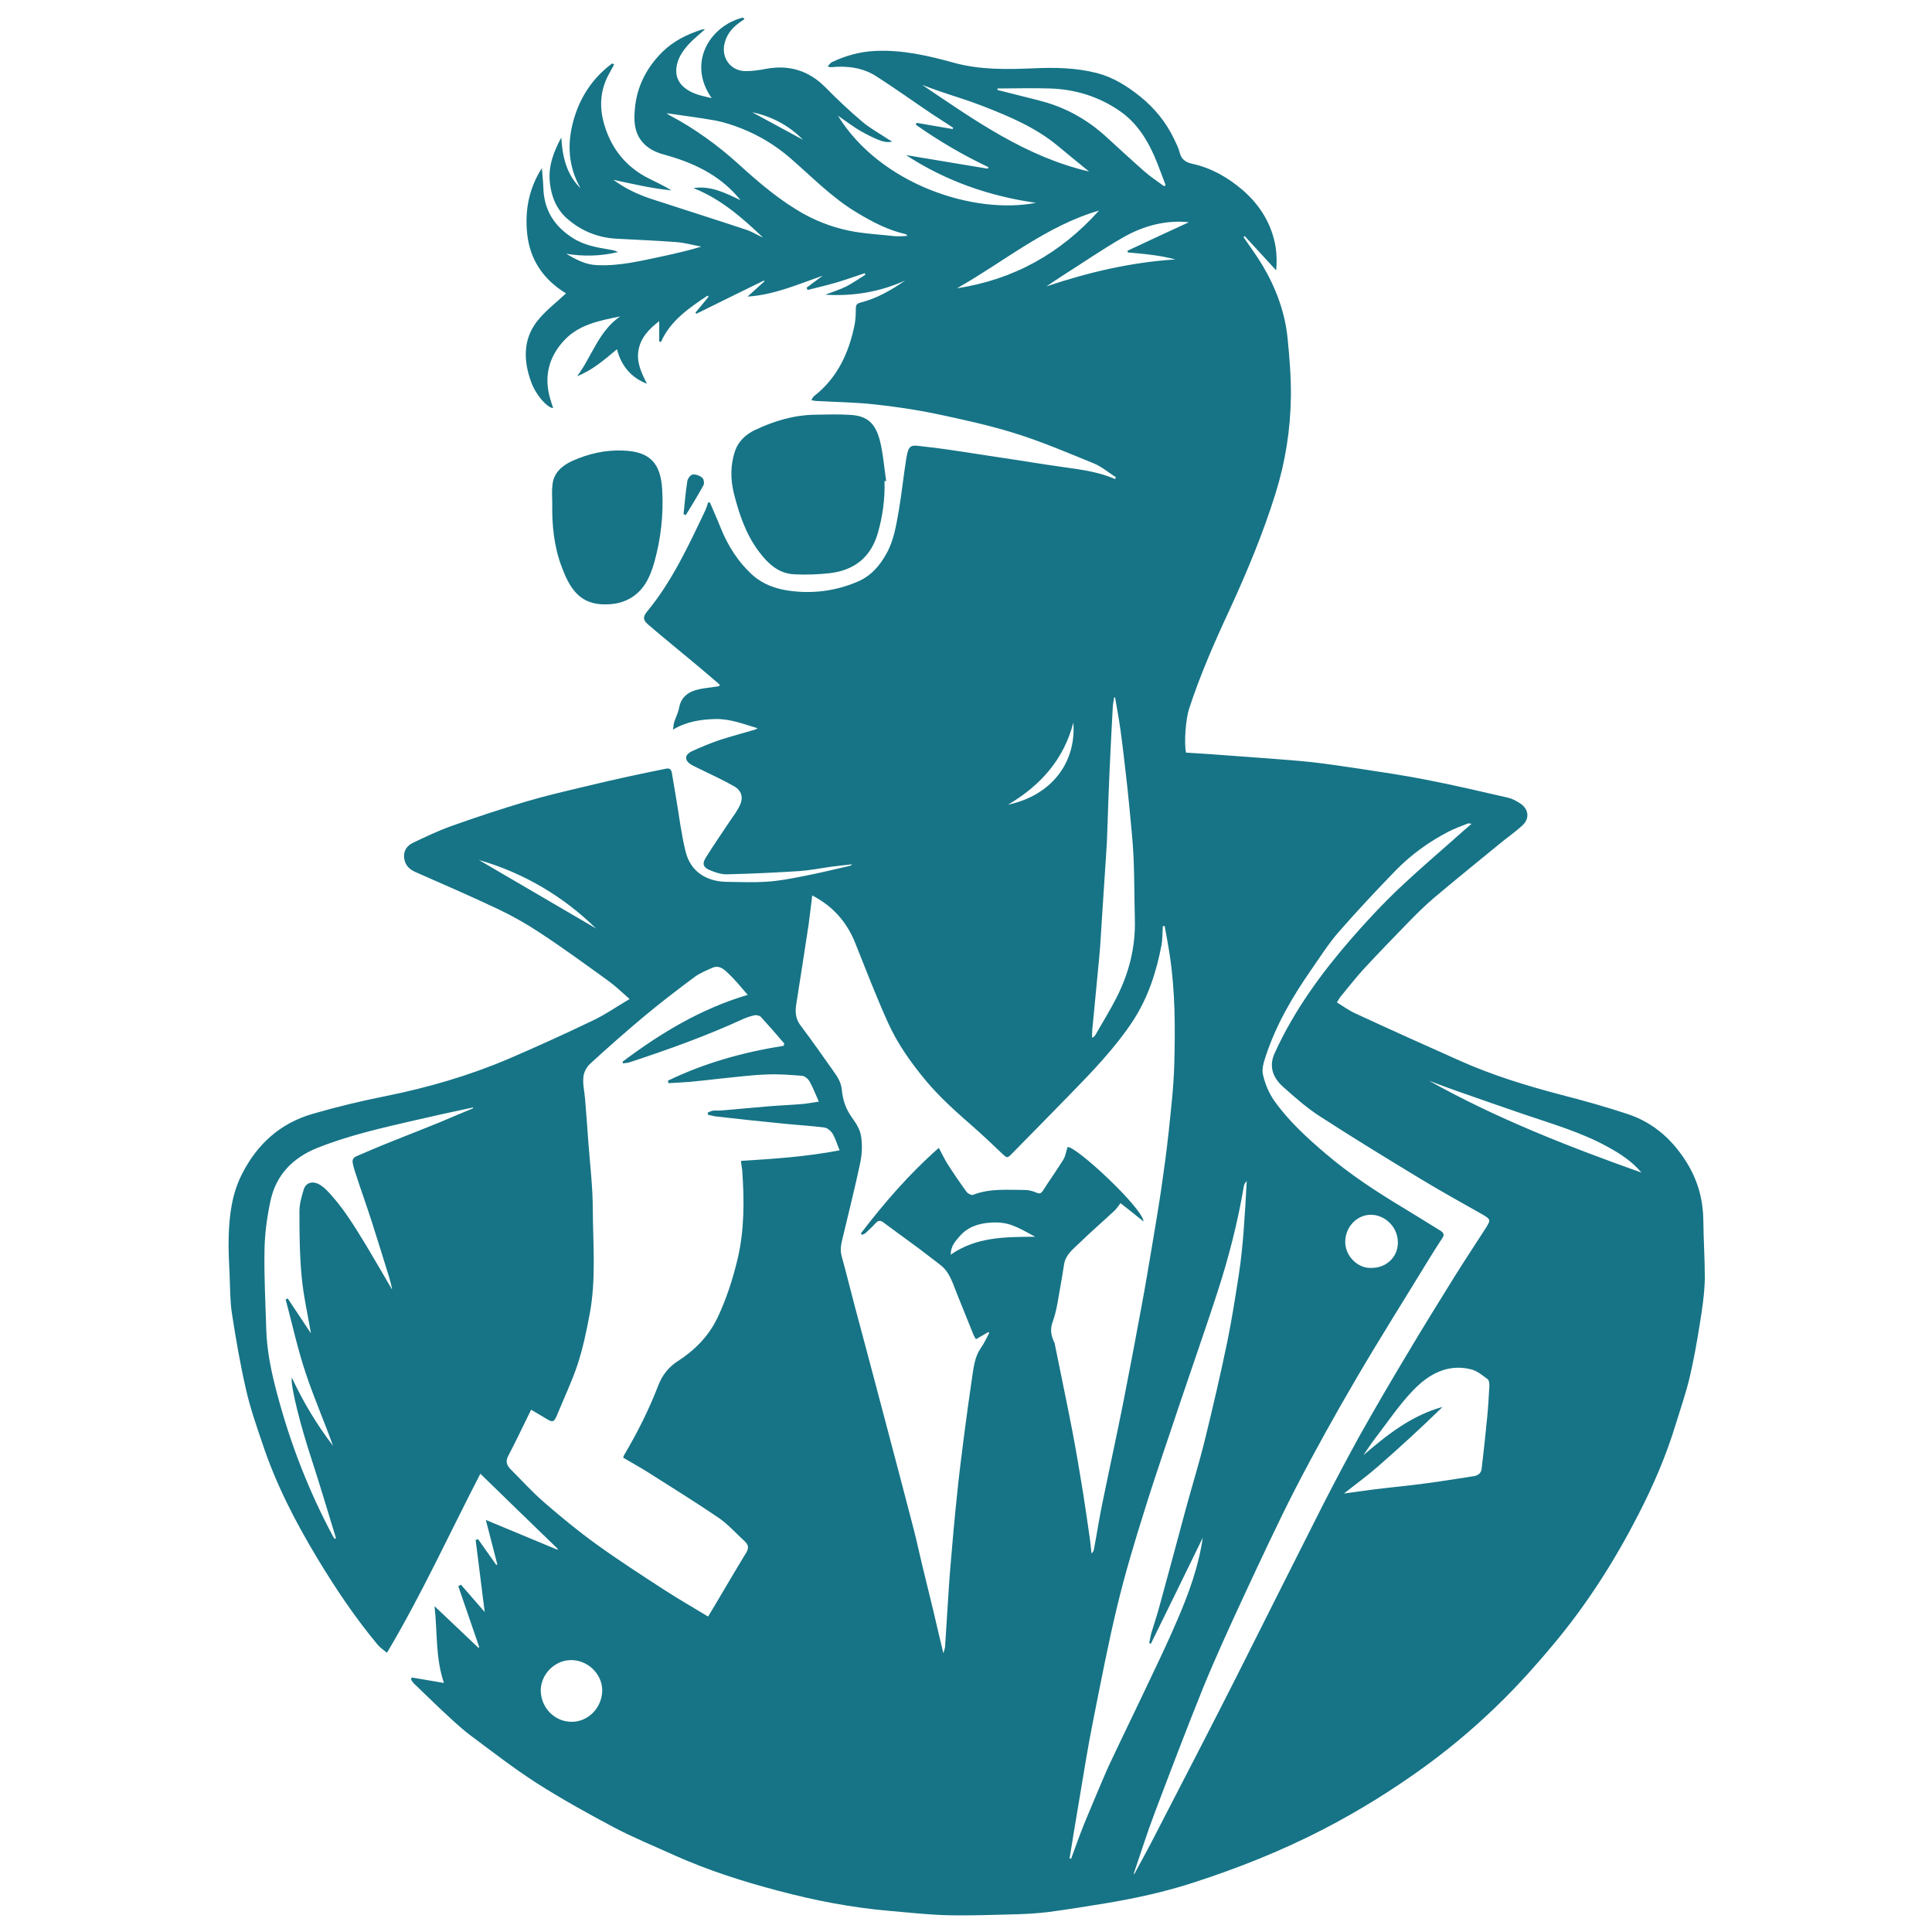
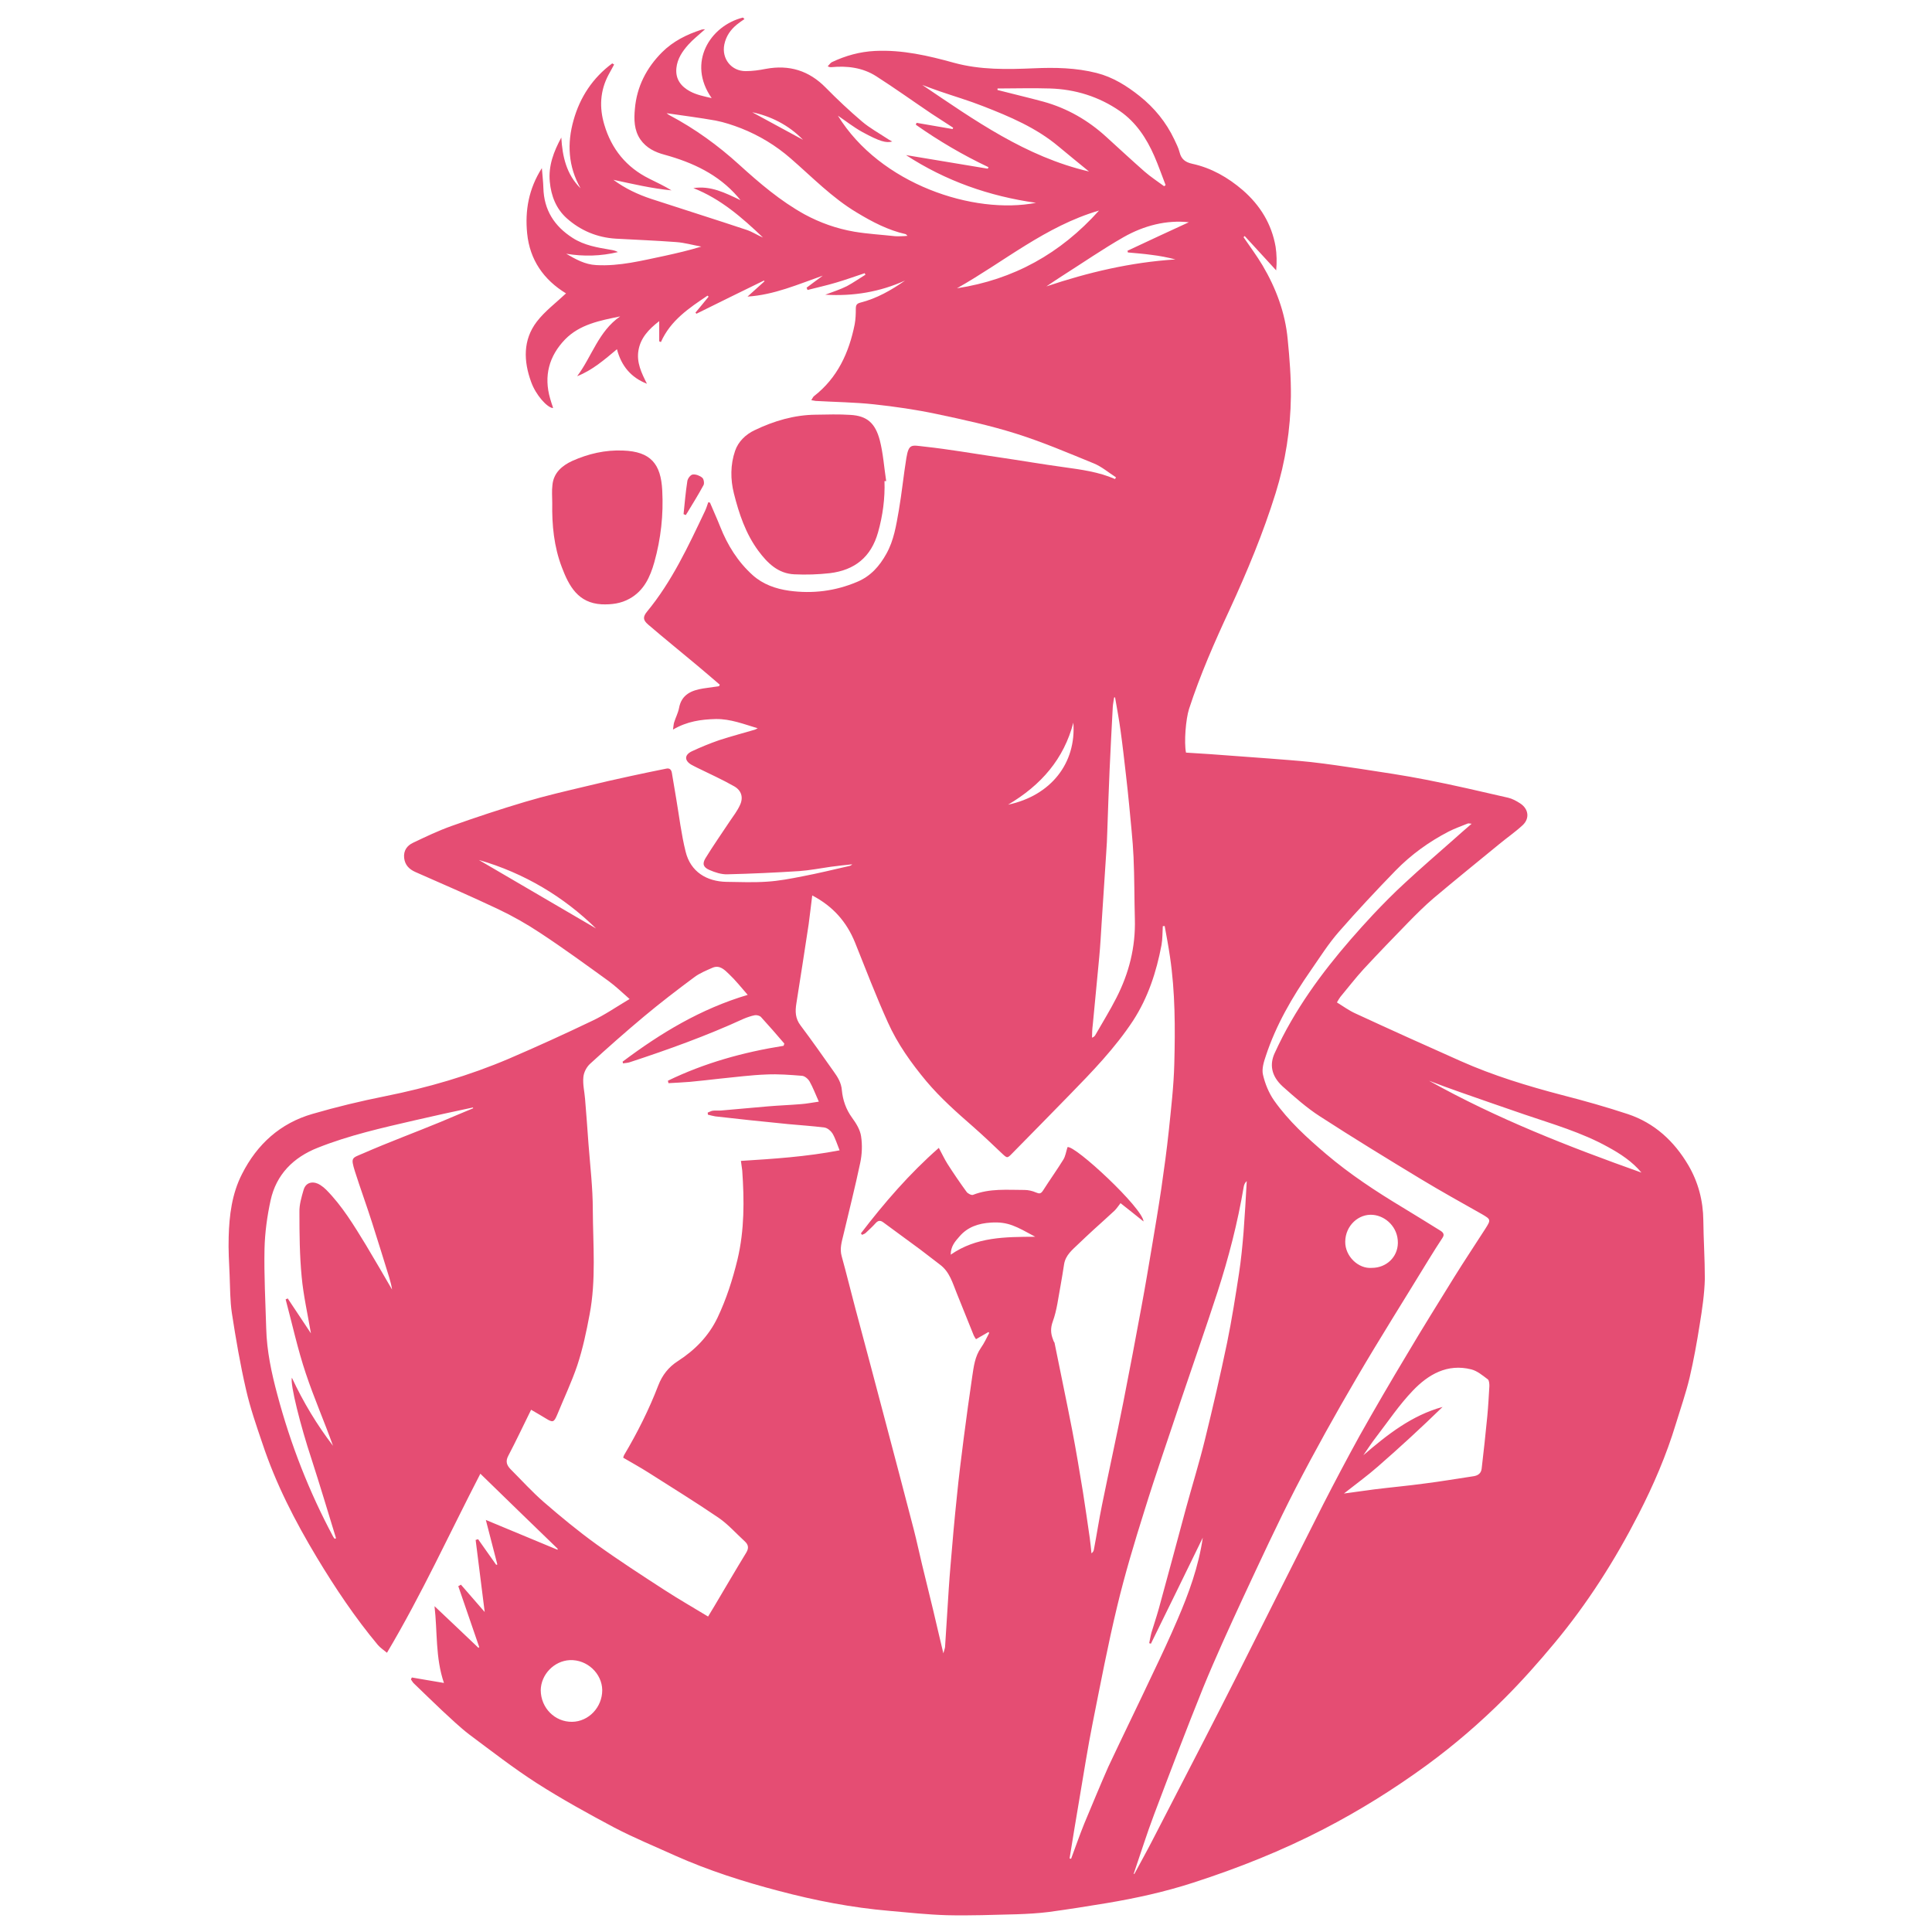
<svg xmlns="http://www.w3.org/2000/svg" version="1.0" id="Layer_1" x="0px" y="0px" viewBox="0 0 1024 1024" style="enable-background:new 0 0 1024 1024;" xml:space="preserve">
  <style type="text/css">
	.st0{fill:none;}
- 	.st1{fill:#167486;}
+ 	.st1{fill:#E54D73;}
</style>
  <path class="st0" d="M-257.4,455.2c-83.5,0-166.9,0-250.4,0c-20.7,0-41.4-0.2-62.1,0.1c-18.4,0.2-30.7,12.4-31.5,30.8  c-0.3,6.6,0.5,13.2-0.2,19.7c-0.9,8.1,1.7,10.4,10,10.3c59.8-0.4,119.6-0.2,179.4-0.2c55.5,0,111.1,0.1,166.6-0.1  c7.8,0,18.4,3.5,22.5-1.5c3.9-4.8,1.4-15,1.5-22.8C-221.5,466.7-232.9,455.2-257.4,455.2z" />
  <path class="st0" d="M582.5,111.6c-28.3,8.3-50.4,27.2-75.3,41.2C537.2,148.2,562.1,134.4,582.5,111.6z" />
  <path class="st0" d="M610.4,135c-4.2-0.5-8.4-0.8-12.6-1.3c-0.1-0.3-0.1-0.6-0.2-0.9c11.1-5.1,22.2-10.3,32.5-15.1  c-11.7-1.3-23.7,1.7-34.6,7.9c-11.1,6.3-21.6,13.5-32.3,20.4c-2.9,1.9-5.7,3.8-8.6,5.7c22.3-7.5,44.9-12.8,68.4-14.4  C618.8,136.3,614.6,135.6,610.4,135z" />
  <path class="st0" d="M568.9,383c-5.1,19.2-17,33.1-34.6,43.5C557,421.7,570.6,404.5,568.9,383z" />
  <path class="st0" d="M561,77.6c-11.8-9.9-25.7-15.8-39.9-21.3c-7.7-3-15.6-5.3-23.3-8c-3-1-6-2.2-9-3.3c27.7,18.7,54.9,38.1,88.4,46  C571.8,86.5,566.4,82,561,77.6z" />
  <path class="st0" d="M580.4,548.5c3.7-6.5,7.7-12.9,11.1-19.6c6.6-13.1,10.1-26.9,9.8-41.7c-0.3-11-0.2-22-0.7-32.9  c-0.4-9.1-1.5-18.3-2.3-27.4c-0.5-5.3-1.1-10.6-1.7-16c-0.9-8-1.8-15.9-2.9-23.8c-0.8-5.8-1.9-11.6-2.9-17.5c-0.2,0-0.3,0.1-0.5,0.1  c-0.2,1.6-0.6,3.2-0.7,4.9c-0.6,11.2-1.2,22.5-1.7,33.7c-0.5,10.6-0.8,21.3-1.2,31.9c-0.2,4-0.4,8-0.6,12.1  c-0.8,12.2-1.6,24.5-2.4,36.7c-0.4,6.2-0.7,12.3-1.3,18.5c-1.1,11.9-2.3,23.7-3.4,35.6c-0.2,2.3-0.4,4.6-0.5,6.9  C579.6,549.6,580.1,549.1,580.4,548.5z" />
  <path class="st0" d="M315.9,492.1c-16.9-16.6-37.8-29.3-62.1-36.3C274.9,468.1,296,480.5,315.9,492.1z" />
  <path class="st0" d="M553,53.9c12.6,3.5,23.7,9.8,33.3,18.7c6.7,6.1,13.3,12.4,20.2,18.3c3.3,2.9,6.9,5.2,10.4,7.8  c0.3-0.2,0.5-0.4,0.8-0.6c-2-5.1-3.7-10.4-6-15.4c-4.1-9.4-9.8-17.9-18.2-23.8c-11-7.7-23.6-11.5-37.1-12  c-9.3-0.3-18.6-0.1-27.9-0.1c0,0.3,0,0.6,0,0.8C536.8,49.7,545,51.6,553,53.9z" />
  <path class="st0" d="M480,124.1c-9.4-2.1-17.7-6.5-25.8-11.4c-13.1-7.9-23.7-18.8-35.1-28.7c-7.9-6.8-16.6-12.1-26.3-16  c-4.4-1.7-8.9-3.2-13.5-4.1c-8.4-1.6-17-2.6-26-3.9c0.8,0.5,1.2,0.9,1.6,1.1c13.4,7.2,25.7,16.1,36.9,26.2  c10.8,9.8,21.8,19.2,34.6,26.3c8.3,4.6,17.1,7.6,26.4,9.2c7.2,1.2,14.5,1.7,21.7,2.4c1,0.1,2.1,0.1,3.1,0c1,0,2.1-0.1,3.4-0.2  C480.5,124.5,480.3,124.2,480,124.1z" />
  <path class="st0" d="M302,880c-8.4,0.4-15.3,7.6-15.4,16c0.1,9.4,7.5,16.8,16.6,16.7c8.8-0.1,16-7.7,16-16.8  C319.1,887.1,311.2,879.5,302,880z" />
  <path class="st0" d="M219.6,593.8c-17.3,4-34.7,7.9-51.3,14.5c-13,5.2-22,14.2-25.1,28c-1.9,8.4-3,17.1-3.2,25.6  c-0.3,14.1,0.5,28.1,0.9,42.2c0.4,12,2.9,23.6,5.9,35.1c7,26.2,16.8,51.3,29.6,75.3c0.2,0.4,0.5,0.8,0.8,1.1  c0.2-0.1,0.5-0.2,0.7-0.3c-4.3-14-8.5-28.1-13-42c-5.7-17.6-11.4-39.7-10.4-43.1c6.1,13.1,13.3,25,21.8,36.1  c-4.6-12.9-10.2-25.4-14.4-38.3c-4.2-12.9-7.2-26.2-10.7-39.3c0.4-0.2,0.7-0.3,1.1-0.5c4,6,8,12,12.3,18.5  c-1.8-10.5-4-20.1-4.9-29.9c-1-11.4-1.1-22.9-1.2-34.4c0-3.9,1.1-7.9,2.2-11.7c1.4-4.9,5.9-4.6,8.9-2.6c1.1,0.7,2.2,1.6,3.1,2.5  c8.5,8.6,14.7,19,21,29.2c4.8,7.8,9.3,15.8,13.9,23.7c-0.3-2.2-0.8-4.3-1.5-6.4c-3-9.7-5.9-19.5-9.1-29.1  c-2.9-9.1-6.2-18.1-9.1-27.2c-2.4-7.4-1.7-6.8,4.4-9.5c13.5-5.9,27.3-11.1,40.9-16.6c5.8-2.4,11.5-4.9,17.2-7.3  c-0.1-0.1-0.2-0.3-0.2-0.4C240.1,589.2,229.8,591.4,219.6,593.8z" />
  <path class="st0" d="M398.7,59.5c8.2,4.5,17.7,9.6,26.9,14.6C418,66.2,408.3,61.5,398.7,59.5z" />
  <path class="st0" d="M779.8,725.9c-12.7-3.2-22.8,2.7-31,11.3c-7.2,7.5-13,16.2-19.3,24.4c-2.4,3.2-4.6,6.5-6.9,9.8  c12.6-11,25.5-21.2,42-25.6c-11.2,10.9-22.6,21.4-34.3,31.6c-5.7,5-11.9,9.4-18,14.3c5.4-0.8,10.8-1.6,16.1-2.2  c8.9-1.1,17.7-2,26.6-3.1c8.7-1.2,17.4-2.7,26.2-3.9c2.4-0.3,3.9-1.5,4.1-3.9c1-9.3,2.1-18.6,3-27.9c0.5-5.3,0.9-10.7,1.1-16  c0.1-1.2,0-2.9-0.7-3.4C785.9,729.2,783,726.7,779.8,725.9z" />
  <path class="st0" d="M727.1,671.9c7.8,0,13.8-5.7,13.8-13.2c0.1-8.3-6.4-14.2-13.2-14.9c-7.5-0.7-14.6,5.6-14.7,14.2  C712.9,665.9,720,672.6,727.1,671.9z" />
  <path class="st0" d="M852.3,607.9c-14-7.6-29.2-12.1-44.2-17.2c-11.4-3.9-22.7-7.8-34-11.8c-5.6-2-11.1-4.1-16.6-6.1  c35.9,20.1,74,35,112.7,48.7C865.2,615.6,858.9,611.5,852.3,607.9z" />
  <path class="st0" d="M624.2,858.6c6-14,11.1-28.2,13.4-43.4c-9.2,18.7-18.4,37.5-27.5,56.2c-0.3-0.1-0.6-0.2-0.9-0.3  c0.4-1.9,0.7-3.8,1.2-5.6c1.2-4.2,2.7-8.4,3.9-12.7c4.8-17.7,9.6-35.5,14.4-53.2c3.3-12.1,7-24.1,10-36.2  c4.2-17.1,8.2-34.3,11.8-51.6c2.5-12.1,4.4-24.4,6.3-36.7c1.1-7.2,1.8-14.5,2.4-21.7c0.7-9,1.1-18.1,1.7-27.2c-1,1-1.4,2-1.6,3  c-3.2,18.9-8,37.5-13.9,55.8c-6.3,19.4-13.1,38.6-19.6,58c-6.5,19.2-13.1,38.4-19.1,57.8c-5.3,16.8-10.4,33.8-14.5,50.9  c-4.9,20.3-8.9,40.9-12.9,61.4c-2.7,13.5-4.8,27-7.1,40.6c-1.8,10.5-3.5,21-5.2,31.5c0.3,0.1,0.5,0.1,0.8,0.2  c2.3-6.2,4.5-12.5,7-18.7c4.1-10,8.3-20,12.8-29.8c7.7-16.7,15.8-33.1,23.7-49.7C615.7,877.6,620.1,868.1,624.2,858.6z" />
  <path class="st0" d="M745.7,718.1c8.2-13.7,16.6-27.3,25-40.9c5.4-8.7,11.1-17.2,16.6-25.8c3-4.7,2.9-5-1.9-7.7  c-10.7-6.2-21.6-12.1-32.2-18.5c-18-10.9-35.9-21.8-53.6-33.3c-7-4.6-13.5-10.2-19.7-15.8c-6.5-5.9-6.8-12.2-4.4-17.5  c2.6-5.8,5.6-11.5,8.8-17.1c12.1-20.8,27.4-39.1,43.6-56.7c5.3-5.8,10.9-11.3,16.7-16.6c8.4-7.8,17.1-15.3,25.7-22.9  c3.1-2.7,6.2-5.4,9.7-8.5c-1.2-0.1-1.7-0.3-2.1-0.1c-3.4,1.4-7,2.6-10.2,4.3c-10.4,5.4-19.9,12.2-28,20.6  c-10.3,10.6-20.4,21.4-30.1,32.5c-5.5,6.3-10.1,13.5-14.9,20.5c-9.8,14.1-18.4,28.9-23.8,45.3c-1,3.2-2.2,6.9-1.5,9.9  c1.1,4.8,3.1,9.7,5.9,13.7c7.6,10.9,17.5,19.8,27.6,28.4c12.6,10.7,26.3,19.6,40.4,28.2c6.7,4.1,13.3,8.2,20,12.3  c1.5,0.9,2.4,1.9,1.3,3.8c-2.4,3.8-4.9,7.6-7.3,11.5c-12.8,20.9-25.9,41.7-38.3,62.9c-11.2,19.1-22,38.5-32.2,58.2  c-9.9,19.1-18.9,38.6-27.9,58.1c-7.3,15.8-14.6,31.6-21.2,47.8c-9.1,22.2-17.5,44.7-26,67.2c-3.9,10.4-7.2,21-10.8,31.4  c0.1,0.1,0.2,0.1,0.3,0.2c3.1-5.8,6.3-11.5,9.3-17.3c9.1-17.6,18.2-35.3,27.3-52.9c5.9-11.5,11.8-23,17.6-34.5  c15.3-30.4,30.5-60.9,45.9-91.2c6.2-12.2,12.5-24.2,19.2-36.1C728.7,746.8,737.2,732.4,745.7,718.1z" />
  <path class="st0" d="M573.8,790.9c1.3,8.1,2.4,16.2,3.6,24.3c0.4,2.7,0.6,5.4,0.9,8.1c0.7-0.7,1.1-1.4,1.3-2.1  c1.4-7.9,2.7-15.8,4.3-23.6c3.7-18.2,7.7-36.3,11.3-54.5c3.4-16.8,6.5-33.7,9.6-50.5c2-10.7,3.8-21.4,5.6-32.2  c1.7-10.1,3.4-20.2,4.9-30.3c1.5-10.3,2.9-20.6,4-30.9c1.2-11.8,2.6-23.5,2.9-35.3c0.5-19,0.5-38-2.3-56.9  c-0.8-5.4-1.9-10.8-2.8-16.2c-0.3,0-0.7,0.1-1,0.1c-0.2,3.4-0.1,6.8-0.7,10.1c-2.7,14.1-7.1,27.7-15,39.9  c-9.5,14.6-21.7,27.1-33.8,39.5c-10,10.3-20,20.4-30.1,30.7c-2.9,3-2.8,2.9-5.9,0c-4.9-4.7-9.9-9.3-15-13.9  c-8.6-7.7-17.3-15.2-24.8-24.1c-8.1-9.6-15.3-19.8-20.4-31.2c-6.3-13.9-11.7-28.2-17.4-42.3c-4.4-11.1-11.7-19.3-22.7-25  c-0.6,5.3-1.1,10.3-1.9,15.3c-2.1,14-4.2,28-6.5,41.9c-0.7,4.2-0.6,8,2.2,11.7c6.1,8,11.9,16.3,17.7,24.6c2.1,2.9,3.9,5.9,4.2,9.7  c0.4,5.3,2.2,10.2,5.4,14.6c2.1,3,4.2,6.4,4.8,9.9c0.7,4.6,0.4,9.6-0.5,14.2c-2.6,12.8-5.8,25.4-8.9,38.1c-0.9,3.7-2,7.3-0.9,11.2  c2.5,9,4.8,18.1,7.1,27.1c5.3,20.1,10.7,40.1,16,60.2c5.1,19.2,10.1,38.3,15.1,57.5c1.6,6.2,2.9,12.4,4.4,18.6  c1.9,8.1,4,16.1,5.9,24.2c1.8,7.4,3.5,14.8,5.4,22.9c0.4-1.6,0.8-2.5,0.9-3.4c0.4-6.3,0.8-12.5,1.2-18.8c0.6-8.1,1-16.3,1.7-24.4  c1.1-12.3,2.2-24.6,3.4-36.9c1.1-10.2,2.3-20.4,3.6-30.6c1.4-10.9,3-21.8,4.5-32.6c0.8-5.3,1.3-10.6,4.6-15.2  c1.7-2.5,2.9-5.3,4.4-7.9c-0.1-0.2-0.3-0.3-0.4-0.5c-2.2,1.2-4.3,2.5-6.6,3.8c-0.4-0.6-0.9-1.2-1.2-2c-3-7.3-5.9-14.7-8.9-22.1  c-2.3-5.6-3.8-11.6-9.1-15.5c-3.5-2.6-6.8-5.3-10.3-7.9c-6.5-4.8-13.1-9.6-19.6-14.4c-1.6-1.2-2.8-1.1-4.2,0.5  c-1.6,1.9-3.5,3.6-5.3,5.2c-0.5,0.4-1.2,0.6-1.8,0.9c-0.2-0.3-0.4-0.5-0.6-0.8c12.5-16.2,25.8-31.7,41.3-45.3c1.7,3.3,3,6,4.6,8.5  c3.2,5,6.6,10,10.1,14.8c0.7,0.9,2.6,2,3.4,1.6c8.9-3.5,18.1-2.7,27.3-2.6c2,0,4.1,0.5,6,1.3c1.9,0.9,2.8,0.8,3.9-1.1  c3.5-5.5,7.3-10.8,10.7-16.3c1.1-1.8,1.4-4,2.2-6.6c4-1.1,39.9,32.4,40.3,39.4c-4.3-3.4-8.3-6.6-12.2-9.7c-1.3,1.7-2.1,3-3.1,3.9  c-3.7,3.4-7.5,6.8-11.2,10.2c-2.7,2.5-5.5,5-8.1,7.6c-3.2,3.1-6.8,5.8-7.5,10.6c-0.6,3.9-1.2,7.7-1.9,11.5  c-1.2,6.3-1.9,12.9-4.1,18.9c-1.3,3.6-1,6.3,0.1,9.5c0.2,0.6,0.4,1.2,0.6,1.8c3.2,15.5,6.4,30.9,9.4,46.5  C570.2,769,572,780,573.8,790.9z" />
  <path class="st0" d="M525.2,648c-6.5,0.4-12.4,2.2-16.7,7.4c-2.2,2.6-4.6,5.2-4.6,9.6c13.7-9.5,28.9-9.4,44.8-9.5  C538.7,650.1,534.4,647.4,525.2,648z" />
  <path class="st0" d="M436.3,597.3c-6.3-0.9-12.7-1.2-19.1-1.8c-6.9-0.7-13.7-1.4-20.6-2.1c-6-0.6-12.1-1.3-18.1-2  c-1.3-0.2-2.6-0.6-3.9-0.9c0-0.4-0.1-0.7-0.1-1.1c0.9-0.4,1.8-0.9,2.7-1c1.4-0.2,2.9,0,4.3-0.1c8.3-0.7,16.6-1.5,24.9-2.2  c5.9-0.5,11.7-0.7,17.6-1.2c3-0.2,5.9-0.8,9.4-1.3c-1.8-4-3.1-7.5-4.9-10.7c-0.8-1.4-2.6-2.9-4-3c-6.3-0.5-12.6-1-18.9-0.7  c-8.2,0.4-16.4,1.4-24.6,2.2c-5.3,0.5-10.6,1.2-15.9,1.7c-3.8,0.3-7.6,0.5-11.4,0.7c-0.1-0.4-0.2-0.9-0.3-1.3  c19.4-9.4,40-15.1,61.3-18.5c0.1-0.4,0.2-0.8,0.4-1.2c-4.1-4.7-8.2-9.5-12.4-14.1c-0.7-0.7-2.3-1.1-3.3-0.9c-2,0.3-4,1-5.9,1.9  c-19.6,8.9-39.9,16.2-60.3,23c-1.1,0.4-2.4,0.4-3.6,0.6c-0.1-0.3-0.1-0.6-0.2-0.9c20.1-15.2,41.4-28,66.3-35.4  c-3.6-4-6.5-7.7-9.9-11c-2.3-2.2-4.9-5-8.7-3.4c-3.4,1.4-6.9,2.9-9.8,5.1c-9,6.7-17.9,13.6-26.5,20.7c-9.7,8.1-19.3,16.5-28.6,25.1  c-1.9,1.7-3.4,4.6-3.6,7.1c-0.3,3.8,0.6,7.7,0.9,11.6c0.6,7.9,1.2,15.8,1.8,23.7c0.8,11.7,2.3,23.4,2.3,35.1  c0,18.5,1.7,37.1-1.7,55.4c-1.7,9.1-3.7,18.2-6.5,26.9c-2.9,9-7.1,17.6-10.7,26.3c-1.6,4-2.3,4.2-6,1.9c-2.5-1.5-5-3-7.8-4.6  c-4.2,8.5-7.9,16.6-12.1,24.4c-1.6,3-0.9,5.1,1.2,7.1c5.8,5.9,11.4,12,17.6,17.4c9,7.8,18.3,15.4,27.9,22.4  c11.8,8.5,24,16.4,36.2,24.3c7.4,4.8,15.1,9.2,23,14c1.1-1.9,2.2-3.6,3.2-5.3c5.7-9.6,11.3-19.2,17.1-28.7c1.4-2.3,1-4.1-0.8-5.8  c-4.6-4.3-8.9-9.1-14-12.6c-12.1-8.3-24.6-16.1-37.1-23.9c-4.4-2.8-8.9-5.3-13.4-7.9c0.3-0.8,0.4-1.1,0.5-1.4  c7-11.8,13.2-24,18.1-36.9c2.1-5.5,5.4-9.7,10.4-12.9c9-5.8,16.3-13.2,21-23c4.7-9.9,8-20.2,10.6-30.9c3.7-15.6,3.6-31.3,2.5-47.1  c-0.1-1.6-0.4-3.2-0.7-5.1c17.5-1.1,34.7-2.1,51.7-5.9c-1.3-3.3-2.3-6.3-3.8-9C439.7,598.9,437.9,597.5,436.3,597.3z" />
  <path class="st1" d="M902.8,646.9c-0.1-10.5-2.7-20.4-8-29.4c-7.5-12.7-17.9-22.3-32-27c-11.5-3.8-23.2-7.1-34.9-10.1  c-18.3-4.8-36.4-10.3-53.7-18c-18.7-8.3-37.3-16.7-55.9-25.3c-3.3-1.5-6.3-3.7-9.7-5.8c0.7-1.2,1.2-2.1,1.8-2.9  c4.1-4.9,8-10,12.3-14.7c7.7-8.3,15.6-16.5,23.5-24.6c4.4-4.5,8.9-9,13.7-13.1c11.4-9.6,23-19,34.6-28.5c4.1-3.4,8.6-6.5,12.5-10.1  c3.9-3.6,3.2-8.7-1.3-11.6c-2-1.3-4.2-2.5-6.4-3c-14.4-3.3-28.8-6.7-43.3-9.5c-11.6-2.3-23.3-4-35-5.8c-8.7-1.3-17.4-2.6-26.2-3.6  c-7.5-0.8-15-1.3-22.4-1.9c-10.4-0.8-20.8-1.5-31.2-2.3c-4.2-0.3-8.4-0.5-12.6-0.8c-1.1-5.6-0.1-17.7,1.6-23.1  c5.9-18.1,13.5-35.4,21.5-52.6c9.3-20.2,17.8-40.6,24.4-61.8c5.2-16.7,7.9-33.9,8.1-51.3c0.1-10.1-0.7-20.2-1.7-30.3  c-1.3-14-6.2-27.1-13.3-39.1c-3.1-5.2-6.7-10-10.1-15c0.2-0.2,0.4-0.4,0.6-0.6c5.6,6.1,11.1,12.1,16.7,18.2  c0.4-4.4,0.3-8.5-0.3-12.5c-2.1-12.1-8.2-22-17.4-30c-7.9-6.8-16.7-11.8-26.8-14c-3.6-0.8-5.8-2.4-6.7-6.1c-0.6-2.4-1.8-4.6-2.8-6.8  c-4.3-9.1-10.6-16.8-18.4-23c-6.8-5.4-14.1-10-22.7-12.2c-11-2.8-22.1-3-33.4-2.5c-14.1,0.6-28.3,0.9-42.2-2.9  c-13.7-3.8-27.5-7-41.9-6.3c-8.1,0.4-15.6,2.5-22.8,5.9c-0.9,0.4-1.5,1.5-2.3,2.2c1,0.6,1.5,0.5,1.9,0.5c8.4-0.8,16.6,0.2,23.8,4.8  c10,6.4,19.6,13.3,29.4,19.9c3.8,2.5,7.6,4.9,11.4,7.4c-0.1,0.2-0.2,0.5-0.3,0.7c-6.4-1.1-12.7-2.2-19.1-3.3c-0.1,0.3-0.2,0.6-0.4,1  c12.2,8.6,25,16.1,38.5,22.5c-0.1,0.3-0.2,0.6-0.4,0.8c-14.4-2.4-28.9-4.8-43.3-7.2c21,13.7,44.1,21.8,68.9,25.3  c-33,6.4-82.6-9.8-105-46.2c4,2.7,8.3,6.1,13,8.7c9.2,5,12.6,5.9,15.8,5c-1.2-0.7-2.1-1.1-2.9-1.7c-4.4-2.9-9.1-5.5-13-8.8  c-6.7-5.7-13.1-11.7-19.3-18c-8.9-9.1-19.4-12.3-31.8-10c-3.5,0.7-7.1,1.2-10.7,1.2c-7.6,0-12.8-6.6-11.3-14.1  c0.9-4.4,3.3-7.9,6.8-10.7c1.2-1,2.6-1.9,3.9-2.8c-0.3-0.3-0.6-0.5-0.8-0.8c-17.4,4.3-29.8,23.9-16.6,42.7c-3.9-0.9-8-1.7-11.5-3.6  c-4.6-2.5-7.8-6.3-7.2-12.3c0.5-5,3.2-8.9,6.3-12.4c2.5-2.8,5.6-5.2,8.9-8.2c-1.2,0.1-1.7,0.1-2.1,0.3c-7.7,2.5-14.9,6.1-20.7,11.9  c-8.3,8.3-13.4,18.3-14.4,30c-0.5,5.5-0.5,11.2,2.9,16.2c3.2,4.6,7.9,6.8,12.8,8.1c14.9,4.1,28.5,10.4,38.8,22.3  c0.4,0.5,0.8,1,1.5,1.8c-8.2-3.9-15.8-7.8-25-6.4c14.5,5.7,25.9,15.7,36.9,26.2c-2.9-1.2-5.6-3-8.5-4c-16.8-5.6-33.7-10.9-50.5-16.4  c-7.3-2.4-14.1-5.6-20.3-10.2c10.2,2.2,20.4,4.6,30.8,5.6c-3.9-2.4-7.8-4.2-11.8-6.2c-12.1-6-20-15.7-23.8-28.6  c-2.7-9-2.3-17.9,2.2-26.4c1-1.8,2-3.7,3-5.5c-0.3-0.2-0.7-0.4-1-0.6c-10.3,7.6-17.1,17.9-20.5,30.1c-3.5,12.3-2.9,24.5,3.7,36.1  c-7.5-7.4-9.6-16.8-10.2-26.9c-4,7.4-6.9,14.9-6.1,23.4c0.7,7.6,3.4,14.4,9,19.4c7.3,6.5,16.1,10.2,26,10.8  c10.6,0.6,21.3,1,31.9,1.8c4.5,0.3,8.9,1.6,13.4,2.4c-6.5,2-13,3.5-19.4,4.9c-12,2.5-23.9,5.6-36.3,4.9c-6-0.3-10.9-3.1-15.9-6  c9.2,1.5,18.3,1.3,27.4-0.9c-1.2-0.7-2.5-1-3.8-1.2c-7-1.2-14-2.3-20.2-6.3c-9.7-6.2-15.2-14.8-15.5-26.5c-0.1-3.3-0.5-6.6-0.8-10.5  c-7,11-9,22.5-7.8,34.6c1.4,14.1,8.8,24.6,20.6,31.8c-5.3,5-11.2,9.4-15.5,15c-7.4,9.7-7,20.9-3,31.9c2.5,7,8.4,13.5,11.5,13.9  c0-0.1,0.1-0.2,0.1-0.3c-0.5-1.6-1.1-3.1-1.5-4.7c-3.5-12-0.6-22.6,7.9-31.4c7.8-8,18.5-10,29.2-12.2c-11.5,7.9-15,21.3-22.8,31.7  c8.1-3.2,14.4-8.7,21.1-14.3c2.3,8.8,7.4,15,15.9,18.3c-2.9-5.7-5.6-11.3-4.5-17.7c1.1-6.5,5.3-11.1,11-15.5c0,4,0,7.3,0,10.7  c0.3,0.1,0.6,0.3,0.9,0.4c5.1-11.5,14.9-18,24.7-24.6c0.2,0.2,0.4,0.4,0.6,0.5c-2.3,2.8-4.6,5.7-7,8.5c0.2,0.2,0.4,0.4,0.5,0.6  c11.9-5.9,23.9-11.8,35.8-17.6c0.1,0.1,0.2,0.3,0.3,0.4c-3,2.7-6,5.4-9,8.1c14.1-0.9,26.8-6.5,39.9-11.1c-2.9,2.1-5.8,4.3-8.6,6.4  c0.2,0.4,0.4,0.8,0.5,1.2c5-1.3,10.1-2.4,15.1-3.9c5.1-1.5,10.1-3.3,15.2-5c0.1,0.3,0.3,0.5,0.4,0.8c-3.3,2-6.5,4.3-9.9,6.1  c-3.4,1.7-7.1,2.9-11.4,4.5c15.1,0.9,29-1.5,42.3-7.5c-7.3,5.1-15,9.5-23.7,11.7c-1.9,0.5-2.4,1.3-2.4,3.2c0,2.8-0.1,5.6-0.6,8.3  c-3,15-9.1,28.4-21.6,38.1c-0.5,0.4-0.8,1.2-1.4,2.1c1.1,0.2,1.7,0.3,2.3,0.4c10.3,0.6,20.7,0.7,30.9,1.8  c11.1,1.2,22.2,2.8,33.1,5.1c14.2,3,28.4,6.1,42.1,10.4c14,4.4,27.6,10.2,41.3,15.8c4.2,1.7,7.9,4.9,11.8,7.4  c-0.2,0.3-0.3,0.6-0.5,0.9c-8.7-3.8-17.9-5-27.2-6.3c-11.7-1.6-23.3-3.6-34.9-5.3c-13-1.9-26-4.2-39-5.6c-6.6-0.7-8.2-1.8-9.5,6  c-1.5,9.2-2.4,18.5-4,27.8c-1.4,7.9-2.6,15.9-6.6,23c-3.6,6.5-8.3,11.9-15.5,14.9c-11.6,4.9-23.6,6.4-36,4.7  c-7.2-1-13.9-3.4-19.3-8.2c-7.9-7.1-13.4-15.9-17.3-25.8c-1.7-4.3-3.6-8.4-5.4-12.7c-0.3-0.1-0.6-0.1-0.9-0.2  c-0.6,1.7-1.1,3.4-1.9,5c-8.8,18.5-17.4,37-30.5,52.9c-2.3,2.8-2.3,4.5,0.5,6.9c8.5,7.3,17.3,14.4,25.9,21.6  c4.1,3.4,8.1,6.9,12.1,10.3c-0.1,0.3-0.3,0.5-0.4,0.8c-2.8,0.4-5.6,0.8-8.4,1.2c-6.2,1-11.5,3.2-12.8,10.4c-0.5,2.6-1.8,5-2.6,7.6  c-0.3,0.9-0.3,2-0.6,3.8c7.5-4.4,14.9-5.4,22.7-5.6c7.8-0.1,14.8,2.7,22.2,4.9c-0.7,0.3-1.2,0.7-1.7,0.8c-6.2,1.8-12.5,3.5-18.7,5.5  c-4.9,1.7-9.8,3.7-14.5,5.9c-4,1.9-4,4.9-0.3,7.1c1,0.6,2.2,1.1,3.3,1.7c6.5,3.2,13.2,6.2,19.5,9.8c3.8,2.2,4.9,5.9,3,9.9  c-1.4,3.1-3.5,5.8-5.4,8.6c-4.3,6.5-8.8,12.9-12.9,19.6c-1.8,3-1.1,4.8,2.1,6.2c3,1.3,6.3,2.4,9.5,2.3c12.7-0.3,25.4-0.9,38.1-1.7  c5.6-0.4,11.2-1.5,16.8-2.3c3.7-0.5,7.5-0.9,11.3-1.3c-0.5,0.5-1,0.8-1.6,0.9c-8.3,1.9-16.5,3.9-24.9,5.5  c-6.1,1.2-12.3,2.4-18.6,2.8c-7.2,0.5-14.4,0.2-21.6,0.1c-10.4-0.2-19-5.3-21.6-16c-2.3-9.2-3.4-18.7-5-28.1  c-0.8-4.6-1.5-9.1-2.3-13.7c-0.3-1.7-1.2-2.6-3-2.2c-6.2,1.3-12.5,2.5-18.7,3.9c-7.9,1.7-15.8,3.5-23.6,5.4  c-10.9,2.6-21.8,5.1-32.5,8.3c-13.1,3.9-26.1,8.2-39,12.8c-7,2.5-13.7,5.7-20.4,8.9c-3.2,1.5-5.1,4.2-4.7,8c0.4,3.7,2.6,6,6,7.5  c14.6,6.4,29.3,12.8,43.7,19.6c7.8,3.7,15.4,8,22.6,12.8c12.3,8.1,24.2,16.8,36.1,25.4c3.7,2.7,7,5.9,11.1,9.5  c-7.1,4.2-13.1,8.4-19.7,11.5c-14.6,7-29.3,13.7-44.2,20.1c-21.1,9-43.1,15.4-65.6,19.9c-13,2.6-25.9,5.7-38.6,9.4  c-17,4.9-29.3,16-37.3,31.8c-5.4,10.5-6.8,22-7.1,33.5c-0.2,6.7,0.2,13.5,0.5,20.2c0.3,6.7,0.2,13.5,1.2,20.1  c2.1,13.6,4.4,27.1,7.5,40.5c2.2,9.7,5.5,19.2,8.7,28.6c7.1,21.4,17.3,41.2,28.9,60.5c9.7,16.1,20.2,31.8,32.3,46.3  c1.3,1.5,3,2.6,4.8,4.1c18.5-31.1,33.2-63.4,49.5-94.9c13.8,13.5,27.4,26.6,41,39.8c0,0.2-0.1,0.3-0.1,0.5  c-12.4-5.2-24.8-10.3-38-15.8c2.2,8.5,4.1,16,6.1,23.6c-0.2,0.1-0.4,0.1-0.6,0.2c-3.2-4.5-6.4-9.1-9.6-13.6  c-0.4,0.1-0.8,0.3-1.3,0.4c1.6,13,3.3,26,4.8,38.2c-3.7-4.3-8.2-9.4-12.6-14.5c-0.5,0.3-0.9,0.6-1.4,0.8  c3.7,10.8,7.4,21.5,11.1,32.3c-0.1,0.1-0.3,0.2-0.4,0.4c-7.6-7.3-15.3-14.5-23.3-22.1c1.6,13.6,0.4,27.2,5,40.7  c-6.2-1-11.6-2-17-2.9c-0.2,0.3-0.3,0.7-0.5,1c0.4,0.6,0.8,1.3,1.3,1.9c5.1,4.9,10.1,9.8,15.2,14.6c4.7,4.3,9.3,8.8,14.4,12.7  c11.8,8.8,23.5,17.9,35.8,25.8c13.3,8.5,27.1,16.1,41,23.5c10.5,5.5,21.5,10,32.3,14.9c17.7,7.9,36.2,13.8,54.9,18.7  c19.2,5.1,38.8,8.9,58.7,10.6c10.1,0.9,20.3,2,30.5,2.3c12.3,0.3,24.7-0.2,37-0.5c5.7-0.2,11.3-0.5,16.9-1.2  c10.3-1.4,20.5-3,30.7-4.7c15.6-2.6,31-6,46.1-10.9c23.8-7.7,46.9-16.9,69.1-28.4c19.1-9.9,37.2-21.2,54.6-33.9  c14.6-10.7,28.3-22.5,41.1-35.3c9.3-9.3,18-19.1,26.4-29.2c17.6-21.1,32.2-44.1,44.7-68.5c7.9-15.4,14.7-31.2,19.7-47.7  c2.5-8.2,5.3-16.2,7.3-24.5c2.2-9.4,3.9-18.9,5.4-28.4c1.3-8,2.5-16.1,2.7-24.1C903.6,667.2,902.9,657,902.8,646.9z M425.6,74.1  c-9.3-5-18.7-10.2-26.9-14.6C408.3,61.5,418,66.2,425.6,74.1z M477.6,125.2c-1,0-2.1,0.1-3.1,0c-7.2-0.8-14.5-1.2-21.7-2.4  c-9.3-1.6-18.1-4.7-26.4-9.2c-12.8-7.1-23.8-16.5-34.6-26.3c-11.2-10.2-23.5-19.1-36.9-26.2c-0.4-0.2-0.8-0.5-1.6-1.1  c9,1.3,17.5,2.4,26,3.9c4.6,0.9,9.1,2.4,13.5,4.1c9.6,3.8,18.4,9.1,26.3,16c11.4,9.9,22,20.9,35.1,28.7c8.1,4.9,16.5,9.3,25.8,11.4  c0.3,0.1,0.4,0.4,1,0.9C479.7,125.1,478.7,125.2,477.6,125.2z M253.8,455.8c24.3,7,45.2,19.7,62.1,36.3  C296,480.5,274.9,468.1,253.8,455.8z M233.4,594.7c-13.6,5.6-27.4,10.7-40.9,16.6c-6,2.6-6.7,2-4.4,9.5c2.9,9.1,6.2,18.1,9.1,27.2  c3.1,9.7,6.1,19.4,9.1,29.1c0.6,2.1,1.2,4.2,1.5,6.4c-4.6-7.9-9.2-15.9-13.9-23.7c-6.3-10.3-12.5-20.6-21-29.2  c-0.9-0.9-2-1.8-3.1-2.5c-3-2-7.5-2.2-8.9,2.6c-1.1,3.8-2.3,7.8-2.2,11.7c0,11.5,0.1,23,1.2,34.4c0.9,9.7,3.1,19.4,4.9,29.9  c-4.3-6.5-8.3-12.5-12.3-18.5c-0.4,0.2-0.7,0.3-1.1,0.5c3.5,13.1,6.4,26.5,10.7,39.3c4.3,12.9,9.8,25.4,14.4,38.3  c-8.5-11.1-15.7-23-21.8-36.1c-1,3.5,4.6,25.6,10.4,43.1c4.5,13.9,8.7,28,13,42c-0.2,0.1-0.5,0.2-0.7,0.3c-0.3-0.4-0.6-0.7-0.8-1.1  c-12.8-23.9-22.6-49-29.6-75.3c-3.1-11.5-5.6-23.2-5.9-35.1c-0.4-14.1-1.2-28.1-0.9-42.2c0.2-8.6,1.4-17.3,3.2-25.6  c3-13.8,12.1-22.9,25.1-28c16.6-6.6,34-10.5,51.3-14.5c10.3-2.4,20.5-4.6,30.8-6.8c0.1,0.1,0.2,0.3,0.2,0.4  C244.9,589.8,239.2,592.3,233.4,594.7z M556.5,46.9c13.4,0.4,26,4.3,37.1,12c8.5,5.9,14.1,14.4,18.2,23.8c2.2,5,4,10.3,6,15.4  c-0.3,0.2-0.5,0.4-0.8,0.6c-3.5-2.6-7.2-5-10.4-7.8c-6.8-6-13.5-12.2-20.2-18.3c-9.6-8.8-20.7-15.2-33.3-18.7  c-8.1-2.2-16.3-4.1-24.4-6.2c0-0.3,0-0.6,0-0.8C537.9,46.9,547.2,46.6,556.5,46.9z M488.8,45c3,1.1,6,2.3,9,3.3  c7.8,2.7,15.7,5,23.3,8c14.1,5.5,28.1,11.4,39.9,21.3c5.4,4.5,10.8,8.9,16.2,13.3C543.7,83.1,516.5,63.7,488.8,45z M507.2,152.8  c24.9-14,46.9-32.9,75.3-41.2C562.1,134.4,537.2,148.2,507.2,152.8z M554.6,151.8c2.9-1.9,5.7-3.9,8.6-5.7  c10.7-6.8,21.3-14.1,32.3-20.4c10.9-6.2,22.9-9.2,34.6-7.9c-10.4,4.8-21.5,9.9-32.5,15.1c0.1,0.3,0.1,0.6,0.2,0.9  c4.2,0.4,8.4,0.7,12.6,1.3c4.2,0.5,8.4,1.3,12.6,2.4C599.5,139,576.9,144.3,554.6,151.8z M579.2,543.1c1.1-11.9,2.3-23.7,3.4-35.6  c0.6-6.2,0.9-12.3,1.3-18.5c0.8-12.2,1.6-24.5,2.4-36.7c0.3-4,0.5-8,0.6-12.1c0.4-10.6,0.7-21.3,1.2-31.9  c0.5-11.2,1.1-22.5,1.7-33.7c0.1-1.6,0.5-3.2,0.7-4.9c0.2,0,0.3-0.1,0.5-0.1c1,5.8,2.1,11.6,2.9,17.5c1.1,7.9,2,15.9,2.9,23.8  c0.6,5.3,1.2,10.6,1.7,16c0.8,9.1,1.9,18.2,2.3,27.4c0.5,11,0.4,21.9,0.7,32.9c0.4,14.8-3.1,28.6-9.8,41.7  c-3.4,6.7-7.4,13.1-11.1,19.6c-0.3,0.6-0.8,1.1-1.8,1.5C578.8,547.7,578.9,545.4,579.2,543.1z M568.9,383  c1.6,21.5-11.9,38.7-34.6,43.5C551.9,416.1,563.9,402.2,568.9,383z M303.2,912.6c-9.1,0.1-16.5-7.3-16.6-16.7  c0.1-8.4,7.1-15.6,15.4-16c9.2-0.4,17.1,7.1,17.2,15.9C319.2,904.9,312,912.5,303.2,912.6z M392.7,615.3c0.3,2,0.5,3.5,0.7,5.1  c1.1,15.8,1.2,31.5-2.5,47.1c-2.6,10.7-5.9,21-10.6,30.9c-4.7,9.8-12,17.2-21,23c-5,3.2-8.3,7.5-10.4,12.9  c-4.9,12.8-11.1,25.1-18.1,36.9c-0.2,0.3-0.2,0.6-0.5,1.4c4.4,2.6,9,5.1,13.4,7.9c12.4,7.9,24.9,15.6,37.1,23.9  c5.1,3.5,9.4,8.4,14,12.6c1.8,1.7,2.2,3.4,0.8,5.8c-5.8,9.5-11.4,19.1-17.1,28.7c-1,1.7-2.1,3.4-3.2,5.3c-7.9-4.8-15.6-9.2-23-14  c-12.2-7.9-24.4-15.8-36.2-24.3c-9.7-7-18.9-14.6-27.9-22.4c-6.2-5.4-11.8-11.6-17.6-17.4c-2-2.1-2.8-4.1-1.2-7.1  c4.1-7.8,7.9-15.9,12.1-24.4c2.8,1.6,5.3,3.1,7.8,4.6c3.7,2.3,4.3,2.1,6-1.9c3.6-8.8,7.7-17.4,10.7-26.3c2.9-8.8,4.8-17.8,6.5-26.9  c3.5-18.3,1.8-36.9,1.7-55.4c0-11.7-1.4-23.4-2.3-35.1c-0.6-7.9-1.1-15.8-1.8-23.7c-0.3-3.9-1.3-7.8-0.9-11.6  c0.2-2.5,1.7-5.4,3.6-7.1c9.4-8.6,18.9-17,28.6-25.1c8.6-7.2,17.5-14,26.5-20.7c2.9-2.2,6.4-3.6,9.8-5.1c3.8-1.6,6.4,1.2,8.7,3.4  c3.4,3.2,6.4,7,9.9,11c-24.9,7.4-46.2,20.3-66.3,35.4c0.1,0.3,0.1,0.6,0.2,0.9c1.2-0.2,2.4-0.2,3.6-0.6c20.4-6.7,40.7-14,60.3-23  c1.9-0.8,3.9-1.5,5.9-1.9c1-0.2,2.6,0.2,3.3,0.9c4.2,4.6,8.3,9.3,12.4,14.1c-0.1,0.4-0.2,0.8-0.4,1.2c-21.4,3.4-41.9,9.1-61.3,18.5  c0.1,0.4,0.2,0.9,0.3,1.3c3.8-0.2,7.6-0.4,11.4-0.7c5.3-0.5,10.6-1.1,15.9-1.7c8.2-0.8,16.4-1.9,24.6-2.2c6.3-0.3,12.6,0.2,18.9,0.7  c1.4,0.1,3.2,1.6,4,3c1.8,3.2,3.1,6.7,4.9,10.7c-3.5,0.5-6.5,1.1-9.4,1.3c-5.9,0.5-11.7,0.7-17.6,1.2c-8.3,0.7-16.6,1.5-24.9,2.2  c-1.4,0.1-2.9-0.1-4.3,0.1c-0.9,0.1-1.8,0.7-2.7,1c0,0.4,0.1,0.7,0.1,1.1c1.3,0.3,2.6,0.7,3.9,0.9c6,0.7,12,1.3,18.1,2  c6.9,0.7,13.7,1.4,20.6,2.1c6.4,0.6,12.7,1,19.1,1.8c1.6,0.2,3.4,1.7,4.3,3.1c1.6,2.7,2.5,5.8,3.8,9  C427.3,613.1,410.2,614.2,392.7,615.3z M503.9,665c0-4.5,2.4-7.1,4.6-9.6c4.3-5.1,10.2-7,16.7-7.4c9.2-0.6,13.5,2.1,23.5,7.5  C532.8,655.6,517.6,655.5,503.9,665z M558.1,709.9c-1.2-3.1-1.4-5.9-0.1-9.5c2.2-6,2.9-12.6,4.1-18.9c0.7-3.8,1.3-7.7,1.9-11.5  c0.8-4.8,4.4-7.6,7.5-10.6c2.7-2.6,5.4-5.1,8.1-7.6c3.7-3.4,7.5-6.7,11.2-10.2c1-1,1.8-2.2,3.1-3.9c3.9,3.1,7.9,6.2,12.2,9.7  c-0.4-7.1-36.3-40.5-40.3-39.4c-0.8,2.6-1.1,4.8-2.2,6.6c-3.4,5.5-7.2,10.8-10.7,16.3c-1.2,1.9-2,1.9-3.9,1.1c-1.8-0.8-4-1.3-6-1.3  c-9.2,0-18.4-0.9-27.3,2.6c-0.8,0.3-2.8-0.7-3.4-1.6c-3.5-4.8-6.9-9.8-10.1-14.8c-1.6-2.5-2.8-5.2-4.6-8.5  c-15.6,13.7-28.9,29.1-41.3,45.3c0.2,0.3,0.4,0.5,0.6,0.8c0.6-0.3,1.3-0.5,1.8-0.9c1.8-1.7,3.7-3.4,5.3-5.2c1.4-1.6,2.6-1.7,4.2-0.5  c6.5,4.8,13.1,9.6,19.6,14.4c3.5,2.6,6.8,5.3,10.3,7.9c5.3,3.9,6.8,9.9,9.1,15.5c3,7.4,5.9,14.7,8.9,22.1c0.3,0.7,0.8,1.4,1.2,2  c2.3-1.3,4.5-2.6,6.6-3.8c0.1,0.2,0.3,0.3,0.4,0.5c-1.4,2.7-2.7,5.5-4.4,7.9c-3.2,4.6-3.8,9.9-4.6,15.2c-1.6,10.9-3.1,21.7-4.5,32.6  c-1.3,10.2-2.6,20.4-3.6,30.6c-1.3,12.3-2.4,24.6-3.4,36.9c-0.7,8.1-1.2,16.2-1.7,24.4c-0.4,6.3-0.8,12.5-1.2,18.8  c-0.1,0.9-0.5,1.8-0.9,3.4c-1.9-8.1-3.7-15.5-5.4-22.9c-1.9-8.1-4-16.1-5.9-24.2c-1.5-6.2-2.8-12.4-4.4-18.6  c-5-19.2-10-38.3-15.1-57.5c-5.3-20.1-10.6-40.1-16-60.2c-2.4-9-4.6-18.1-7.1-27.1c-1.1-3.9,0-7.5,0.9-11.2  c3-12.7,6.2-25.3,8.9-38.1c1-4.6,1.2-9.6,0.5-14.2c-0.5-3.5-2.6-6.9-4.8-9.9c-3.2-4.4-4.9-9.3-5.4-14.6c-0.3-3.8-2.1-6.8-4.2-9.7  c-5.8-8.2-11.6-16.5-17.7-24.6c-2.8-3.7-2.9-7.4-2.2-11.7c2.2-14,4.4-27.9,6.5-41.9c0.7-5,1.2-9.9,1.9-15.3  c10.9,5.7,18.2,13.9,22.7,25c5.7,14.2,11.1,28.4,17.4,42.3c5.1,11.4,12.4,21.6,20.4,31.2c7.5,8.9,16.1,16.5,24.8,24.1  c5.1,4.5,10.1,9.2,15,13.9c3.1,2.9,3,3,5.9,0c10-10.2,20.1-20.4,30.1-30.7c12.1-12.4,24.2-24.9,33.8-39.5  c7.9-12.2,12.3-25.7,15-39.9c0.6-3.3,0.5-6.7,0.7-10.1c0.3,0,0.7-0.1,1-0.1c1,5.4,2,10.8,2.8,16.2c2.8,18.9,2.8,37.9,2.3,56.9  c-0.3,11.8-1.7,23.6-2.9,35.3c-1.1,10.3-2.5,20.6-4,30.9c-1.5,10.1-3.2,20.2-4.9,30.3c-1.8,10.7-3.6,21.5-5.6,32.2  c-3.1,16.9-6.3,33.7-9.6,50.5c-3.6,18.2-7.6,36.3-11.3,54.5c-1.6,7.8-2.8,15.8-4.3,23.6c-0.1,0.8-0.5,1.5-1.3,2.1  c-0.3-2.7-0.5-5.4-0.9-8.1c-1.2-8.1-2.3-16.2-3.6-24.3c-1.8-10.9-3.6-21.9-5.7-32.8c-3-15.5-6.3-31-9.4-46.5  C558.5,711.1,558.3,710.5,558.1,709.9z M574.7,966.5c-2.5,6.2-4.7,12.5-7,18.7c-0.3-0.1-0.5-0.1-0.8-0.2c1.7-10.5,3.4-21,5.2-31.5  c2.3-13.5,4.4-27.1,7.1-40.6c4.1-20.5,8-41.1,12.9-61.4c4.1-17.1,9.2-34.1,14.5-50.9c6-19.4,12.7-38.5,19.1-57.8  c6.5-19.3,13.3-38.6,19.6-58c5.9-18.2,10.7-36.8,13.9-55.8c0.2-1.1,0.6-2.1,1.6-3c-0.5,9.1-1,18.1-1.7,27.2  c-0.6,7.3-1.3,14.5-2.4,21.7c-1.9,12.3-3.8,24.5-6.3,36.7c-3.6,17.3-7.6,34.5-11.8,51.6c-3,12.2-6.7,24.1-10,36.2  c-4.8,17.7-9.5,35.5-14.4,53.2c-1.2,4.3-2.6,8.4-3.9,12.7c-0.5,1.8-0.8,3.8-1.2,5.6c0.3,0.1,0.6,0.2,0.9,0.3  c9.2-18.7,18.4-37.5,27.5-56.2c-2.2,15.2-7.4,29.5-13.4,43.4c-4.1,9.6-8.5,19-13,28.4c-7.8,16.6-15.9,33.1-23.7,49.7  C583,946.5,578.9,956.5,574.7,966.5z M701.3,797.4c-15.4,30.4-30.6,60.8-45.9,91.2c-5.8,11.5-11.7,23-17.6,34.5  c-9.1,17.7-18.2,35.3-27.3,52.9c-3,5.8-6.2,11.5-9.3,17.3c-0.1-0.1-0.2-0.1-0.3-0.2c3.6-10.5,6.9-21.1,10.8-31.4  c8.5-22.5,17-44.9,26-67.2c6.6-16.1,13.9-32,21.2-47.8c9.1-19.5,18.1-39,27.9-58.1c10.2-19.7,21-39.1,32.2-58.2  c12.4-21.2,25.5-41.9,38.3-62.9c2.4-3.9,4.8-7.7,7.3-11.5c1.2-1.8,0.2-2.9-1.3-3.8c-6.7-4.1-13.3-8.3-20-12.3  c-14.1-8.5-27.8-17.5-40.4-28.2c-10.1-8.6-19.9-17.5-27.6-28.4c-2.8-4-4.8-8.9-5.9-13.7c-0.7-3,0.4-6.7,1.5-9.9  c5.4-16.4,14-31.2,23.8-45.3c4.8-6.9,9.3-14.1,14.9-20.5c9.7-11.1,19.8-21.9,30.1-32.5c8.2-8.4,17.6-15.2,28-20.6  c3.3-1.7,6.8-2.9,10.2-4.3c0.4-0.2,0.9,0,2.1,0.1c-3.6,3.1-6.7,5.8-9.7,8.5c-8.6,7.6-17.3,15.1-25.7,22.9  c-5.8,5.3-11.3,10.9-16.7,16.6c-16.3,17.5-31.6,35.9-43.6,56.7c-3.2,5.5-6.1,11.2-8.8,17.1c-2.4,5.4-2.1,11.6,4.4,17.5  c6.3,5.6,12.7,11.3,19.7,15.8c17.6,11.4,35.6,22.4,53.6,33.3c10.6,6.4,21.4,12.4,32.2,18.5c4.8,2.8,4.9,3,1.9,7.7  c-5.5,8.6-11.2,17.1-16.6,25.8c-8.4,13.6-16.9,27.2-25,40.9c-8.6,14.3-17,28.7-25.2,43.3C713.9,773.2,707.5,785.3,701.3,797.4z   M713,658.1c0.1-8.6,7.2-14.9,14.7-14.2c6.8,0.6,13.3,6.6,13.2,14.9c-0.1,7.5-6.1,13.2-13.8,13.2C720,672.6,712.9,665.9,713,658.1z   M789.4,734.6c-0.3,5.3-0.6,10.7-1.1,16c-0.9,9.3-1.9,18.6-3,27.9c-0.3,2.3-1.8,3.5-4.1,3.9c-8.7,1.3-17.4,2.8-26.2,3.9  c-8.8,1.2-17.7,2-26.6,3.1c-5.4,0.7-10.7,1.5-16.1,2.2c6.2-4.9,12.3-9.3,18-14.3c11.7-10.2,23.1-20.7,34.3-31.6  c-16.4,4.5-29.3,14.7-42,25.6c2.3-3.3,4.4-6.6,6.9-9.8c6.3-8.2,12.2-17,19.3-24.4c8.2-8.6,18.3-14.5,31-11.3  c3.2,0.8,6.1,3.3,8.8,5.3C789.3,731.7,789.4,733.5,789.4,734.6z M757.4,572.8c5.5,2.1,11.1,4.2,16.6,6.1c11.3,4,22.7,7.9,34,11.8  c15,5.1,30.3,9.5,44.2,17.2c6.6,3.6,12.9,7.7,17.8,13.6C831.5,607.8,793.3,592.9,757.4,572.8z" />
  <path class="st1" d="M468.8,255c0.3,9.2-0.9,18.2-3.4,27.1c-3.7,13.2-12.4,20.1-25.6,21.7c-6.2,0.7-12.6,0.9-18.8,0.6  c-8.6-0.4-14.2-5.9-19.1-12.5c-6.7-9.1-10.2-19.6-12.9-30.3c-1.9-7.5-1.9-15.3,0.6-22.6c1.7-5,5.7-8.8,10.4-11  c10.2-4.9,21-8.1,32.4-8.2c6.1-0.1,12.2-0.3,18.3,0.1c8.9,0.5,13.2,4.4,15.6,13.4c1.8,7,2.3,14.5,3.4,21.7  C469.4,255,469.1,255,468.8,255z" />
  <path class="st1" d="M292.7,266.6c0-3.2-0.3-6.4,0.1-9.5c0.6-6.5,5.1-10.3,10.5-12.8c8.5-3.8,17.5-5.9,26.9-5.5  c14.8,0.5,20.1,7.2,20.8,21.1c0.7,12.9-0.7,25.6-4.2,38.1c-2.2,7.8-5.5,15.1-13.1,19.3c-4.6,2.6-9.6,3.2-14.8,3  c-12.5-0.7-17.3-9.6-21.1-19.6C293.6,289.7,292.5,278.3,292.7,266.6z" />
  <path class="st1" d="M362.3,272.5c0.6-5.8,1.1-11.7,2-17.5c0.2-1.4,1.7-3.4,2.9-3.5c1.6-0.2,3.7,0.6,5,1.7c0.8,0.6,1.2,2.9,0.7,3.9  c-2.7,5-5.7,9.8-8.6,14.6c-0.3,0.4-0.5,0.8-0.8,1.3C363,272.8,362.7,272.7,362.3,272.5z" />
</svg>
